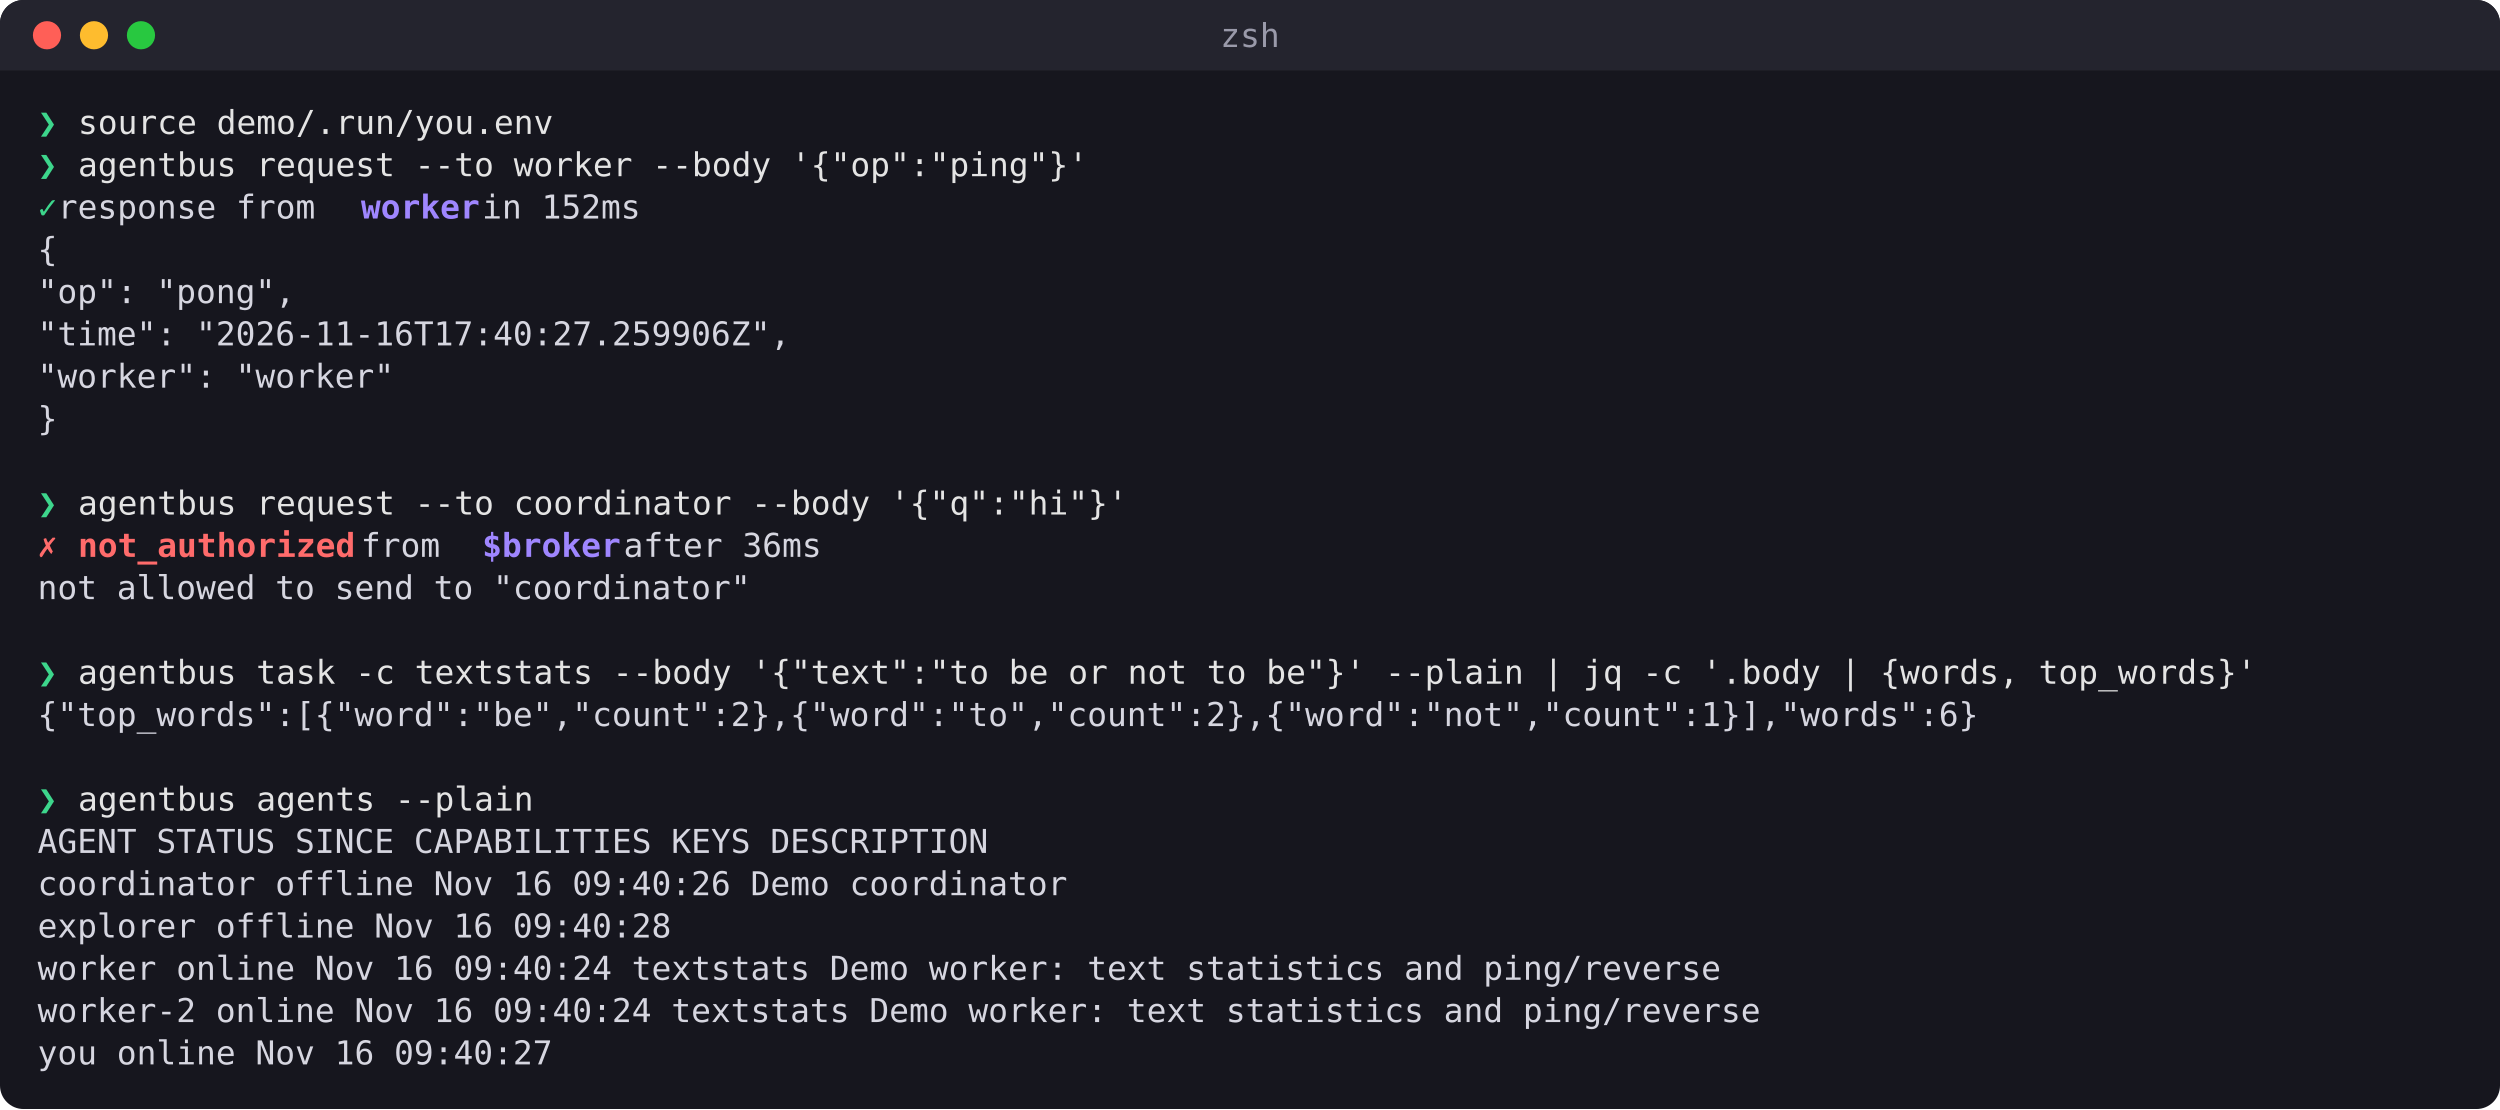
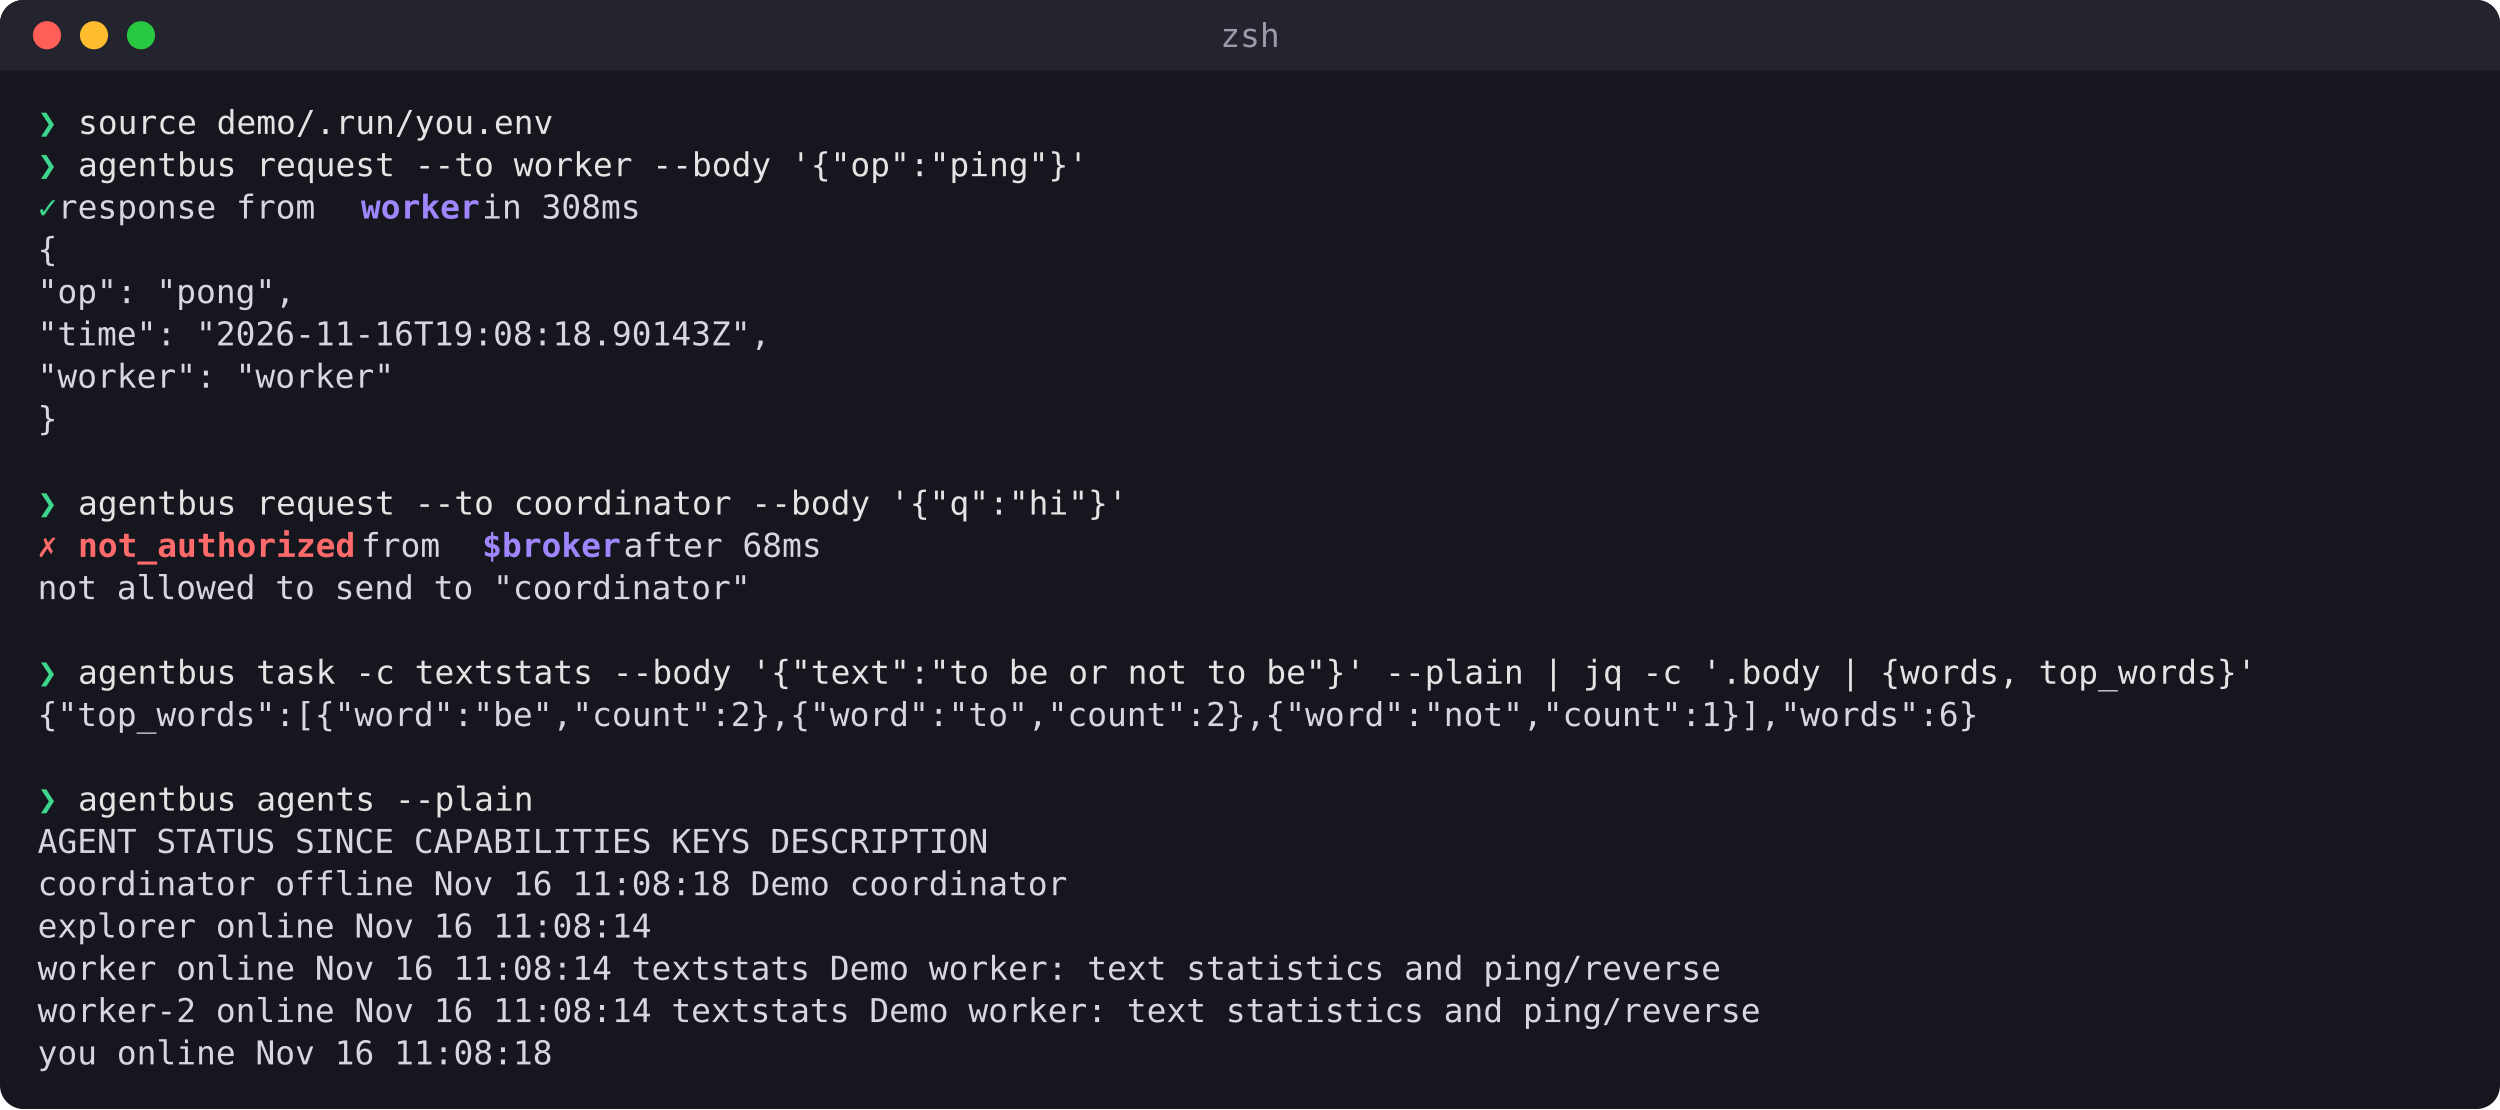
<svg xmlns="http://www.w3.org/2000/svg" width="1064" height="472" viewBox="0 0 1064 472">
  <style>text{font-family:"SF Mono",Menlo,Monaco,Consolas,"DejaVu Sans Mono",monospace;font-size:14px;white-space:pre}</style>
  <rect width="1064" height="472" rx="10" fill="#16161E" />
  <path d="M0 10a10 10 0 0 1 10-10h1044a10 10 0 0 1 10 10v20H0z" fill="#24242E" />
  <circle cx="20" cy="15" r="6" fill="#FF5F57" />
  <circle cx="40" cy="15" r="6" fill="#FEBC2E" />
  <circle cx="60" cy="15" r="6" fill="#28C840" />
  <text x="532" y="20" fill="#9A9AAA" text-anchor="middle">zsh</text>
-   <clipPath id="term-5e3ac946">
+   <clipPath id="term-028a3f17">
    <rect x="16.0" y="44" width="1032.0" height="428" />
  </clipPath>
-   <g clip-path="url(#term-5e3ac946)">
+   <g clip-path="url(#term-028a3f17)">
    <text x="16.0" y="57.0" fill="#3DD68C" font-weight="bold" textLength="8.6" lengthAdjust="spacingAndGlyphs">❯</text>
    <text x="33.2" y="57.0" fill="#E4E4E4" textLength="206.4" lengthAdjust="spacingAndGlyphs">source demo/.run/you.env</text>
    <text x="16.0" y="75.0" fill="#3DD68C" font-weight="bold" textLength="8.6" lengthAdjust="spacingAndGlyphs">❯</text>
    <text x="33.2" y="75.0" fill="#E4E4E4" textLength="438.6" lengthAdjust="spacingAndGlyphs">agentbus request --to worker --body '{"op":"ping"}'</text>
    <text x="16.0" y="93.0" fill="#3DD68C" font-weight="bold" textLength="8.6" lengthAdjust="spacingAndGlyphs">✓</text>
    <text x="24.6" y="93.0" fill="#D6D6E0" textLength="129.0" lengthAdjust="spacingAndGlyphs"> response from </text>
    <text x="153.6" y="93.0" fill="#9F86FF" font-weight="bold" textLength="51.6" lengthAdjust="spacingAndGlyphs">worker</text>
-     <text x="205.2" y="93.0" fill="#D6D6E0" textLength="77.4" lengthAdjust="spacingAndGlyphs"> in 152ms</text>
+     <text x="205.2" y="93.0" fill="#D6D6E0" textLength="77.4" lengthAdjust="spacingAndGlyphs"> in 308ms</text>
    <text x="16.0" y="111.0" fill="#D6D6E0" textLength="8.6" lengthAdjust="spacingAndGlyphs">{</text>
    <text x="16.0" y="129.0" fill="#D6D6E0" textLength="129.0" lengthAdjust="spacingAndGlyphs">  "op": "pong",</text>
-     <text x="16.0" y="147.0" fill="#D6D6E0" textLength="344.0" lengthAdjust="spacingAndGlyphs">  "time": "2026-11-16T17:40:27.259906Z",</text>
+     <text x="16.0" y="147.0" fill="#D6D6E0" textLength="335.4" lengthAdjust="spacingAndGlyphs">  "time": "2026-11-16T19:08:18.90143Z",</text>
    <text x="16.0" y="165.0" fill="#D6D6E0" textLength="172.0" lengthAdjust="spacingAndGlyphs">  "worker": "worker"</text>
    <text x="16.0" y="183.0" fill="#D6D6E0" textLength="8.6" lengthAdjust="spacingAndGlyphs">}</text>
    <text x="16.0" y="219.0" fill="#3DD68C" font-weight="bold" textLength="8.6" lengthAdjust="spacingAndGlyphs">❯</text>
    <text x="33.2" y="219.0" fill="#E4E4E4" textLength="455.8" lengthAdjust="spacingAndGlyphs">agentbus request --to coordinator --body '{"q":"hi"}'</text>
    <text x="16.0" y="237.0" fill="#FF6B6B" font-weight="bold" textLength="8.6" lengthAdjust="spacingAndGlyphs">✗</text>
    <text x="33.2" y="237.0" fill="#FF6B6B" font-weight="bold" textLength="120.4" lengthAdjust="spacingAndGlyphs">not_authorized</text>
    <text x="153.6" y="237.0" fill="#D6D6E0" textLength="51.6" lengthAdjust="spacingAndGlyphs"> from </text>
    <text x="205.2" y="237.0" fill="#9F86FF" font-weight="bold" textLength="60.2" lengthAdjust="spacingAndGlyphs">$broker</text>
-     <text x="265.4" y="237.0" fill="#D6D6E0" textLength="94.6" lengthAdjust="spacingAndGlyphs"> after 36ms</text>
+     <text x="265.4" y="237.0" fill="#D6D6E0" textLength="94.6" lengthAdjust="spacingAndGlyphs"> after 68ms</text>
    <text x="16.0" y="255.0" fill="#D6D6E0" textLength="326.8" lengthAdjust="spacingAndGlyphs">  not allowed to send to "coordinator"</text>
    <text x="16.0" y="291.0" fill="#3DD68C" font-weight="bold" textLength="8.6" lengthAdjust="spacingAndGlyphs">❯</text>
    <text x="33.2" y="291.0" fill="#E4E4E4" textLength="946.0" lengthAdjust="spacingAndGlyphs">agentbus task -c textstats --body '{"text":"to be or not to be"}' --plain | jq -c '.body | {words, top_words}'</text>
    <text x="16.0" y="309.0" fill="#D6D6E0" textLength="842.8" lengthAdjust="spacingAndGlyphs">{"top_words":[{"word":"be","count":2},{"word":"to","count":2},{"word":"not","count":1}],"words":6}</text>
    <text x="16.0" y="345.0" fill="#3DD68C" font-weight="bold" textLength="8.6" lengthAdjust="spacingAndGlyphs">❯</text>
    <text x="33.2" y="345.0" fill="#E4E4E4" textLength="197.8" lengthAdjust="spacingAndGlyphs">agentbus agents --plain</text>
    <text x="16.0" y="363.0" fill="#D6D6E0" textLength="602.0" lengthAdjust="spacingAndGlyphs">AGENT        STATUS   SINCE            CAPABILITIES  KEYS  DESCRIPTION</text>
-     <text x="16.0" y="381.0" fill="#D6D6E0" textLength="645.0" lengthAdjust="spacingAndGlyphs">coordinator  offline  Nov 16 09:40:26                      Demo coordinator</text>
-     <text x="16.0" y="399.0" fill="#D6D6E0" textLength="507.4" lengthAdjust="spacingAndGlyphs">explorer     offline  Nov 16 09:40:28                      </text>
-     <text x="16.0" y="417.0" fill="#D6D6E0" textLength="894.4" lengthAdjust="spacingAndGlyphs">worker       online   Nov 16 09:40:24  textstats           Demo worker: text statistics and ping/reverse</text>
-     <text x="16.0" y="435.0" fill="#D6D6E0" textLength="894.4" lengthAdjust="spacingAndGlyphs">worker-2     online   Nov 16 09:40:24  textstats           Demo worker: text statistics and ping/reverse</text>
-     <text x="16.0" y="453.0" fill="#D6D6E0" textLength="507.4" lengthAdjust="spacingAndGlyphs">you          online   Nov 16 09:40:27                      </text>
+     <text x="16.0" y="381.0" fill="#D6D6E0" textLength="645.0" lengthAdjust="spacingAndGlyphs">coordinator  offline  Nov 16 11:08:18                      Demo coordinator</text>
+     <text x="16.0" y="399.0" fill="#D6D6E0" textLength="507.4" lengthAdjust="spacingAndGlyphs">explorer     online   Nov 16 11:08:14                      </text>
+     <text x="16.0" y="417.0" fill="#D6D6E0" textLength="894.4" lengthAdjust="spacingAndGlyphs">worker       online   Nov 16 11:08:14  textstats           Demo worker: text statistics and ping/reverse</text>
+     <text x="16.0" y="435.0" fill="#D6D6E0" textLength="894.4" lengthAdjust="spacingAndGlyphs">worker-2     online   Nov 16 11:08:14  textstats           Demo worker: text statistics and ping/reverse</text>
+     <text x="16.0" y="453.0" fill="#D6D6E0" textLength="507.4" lengthAdjust="spacingAndGlyphs">you          online   Nov 16 11:08:18                      </text>
  </g>
</svg>
